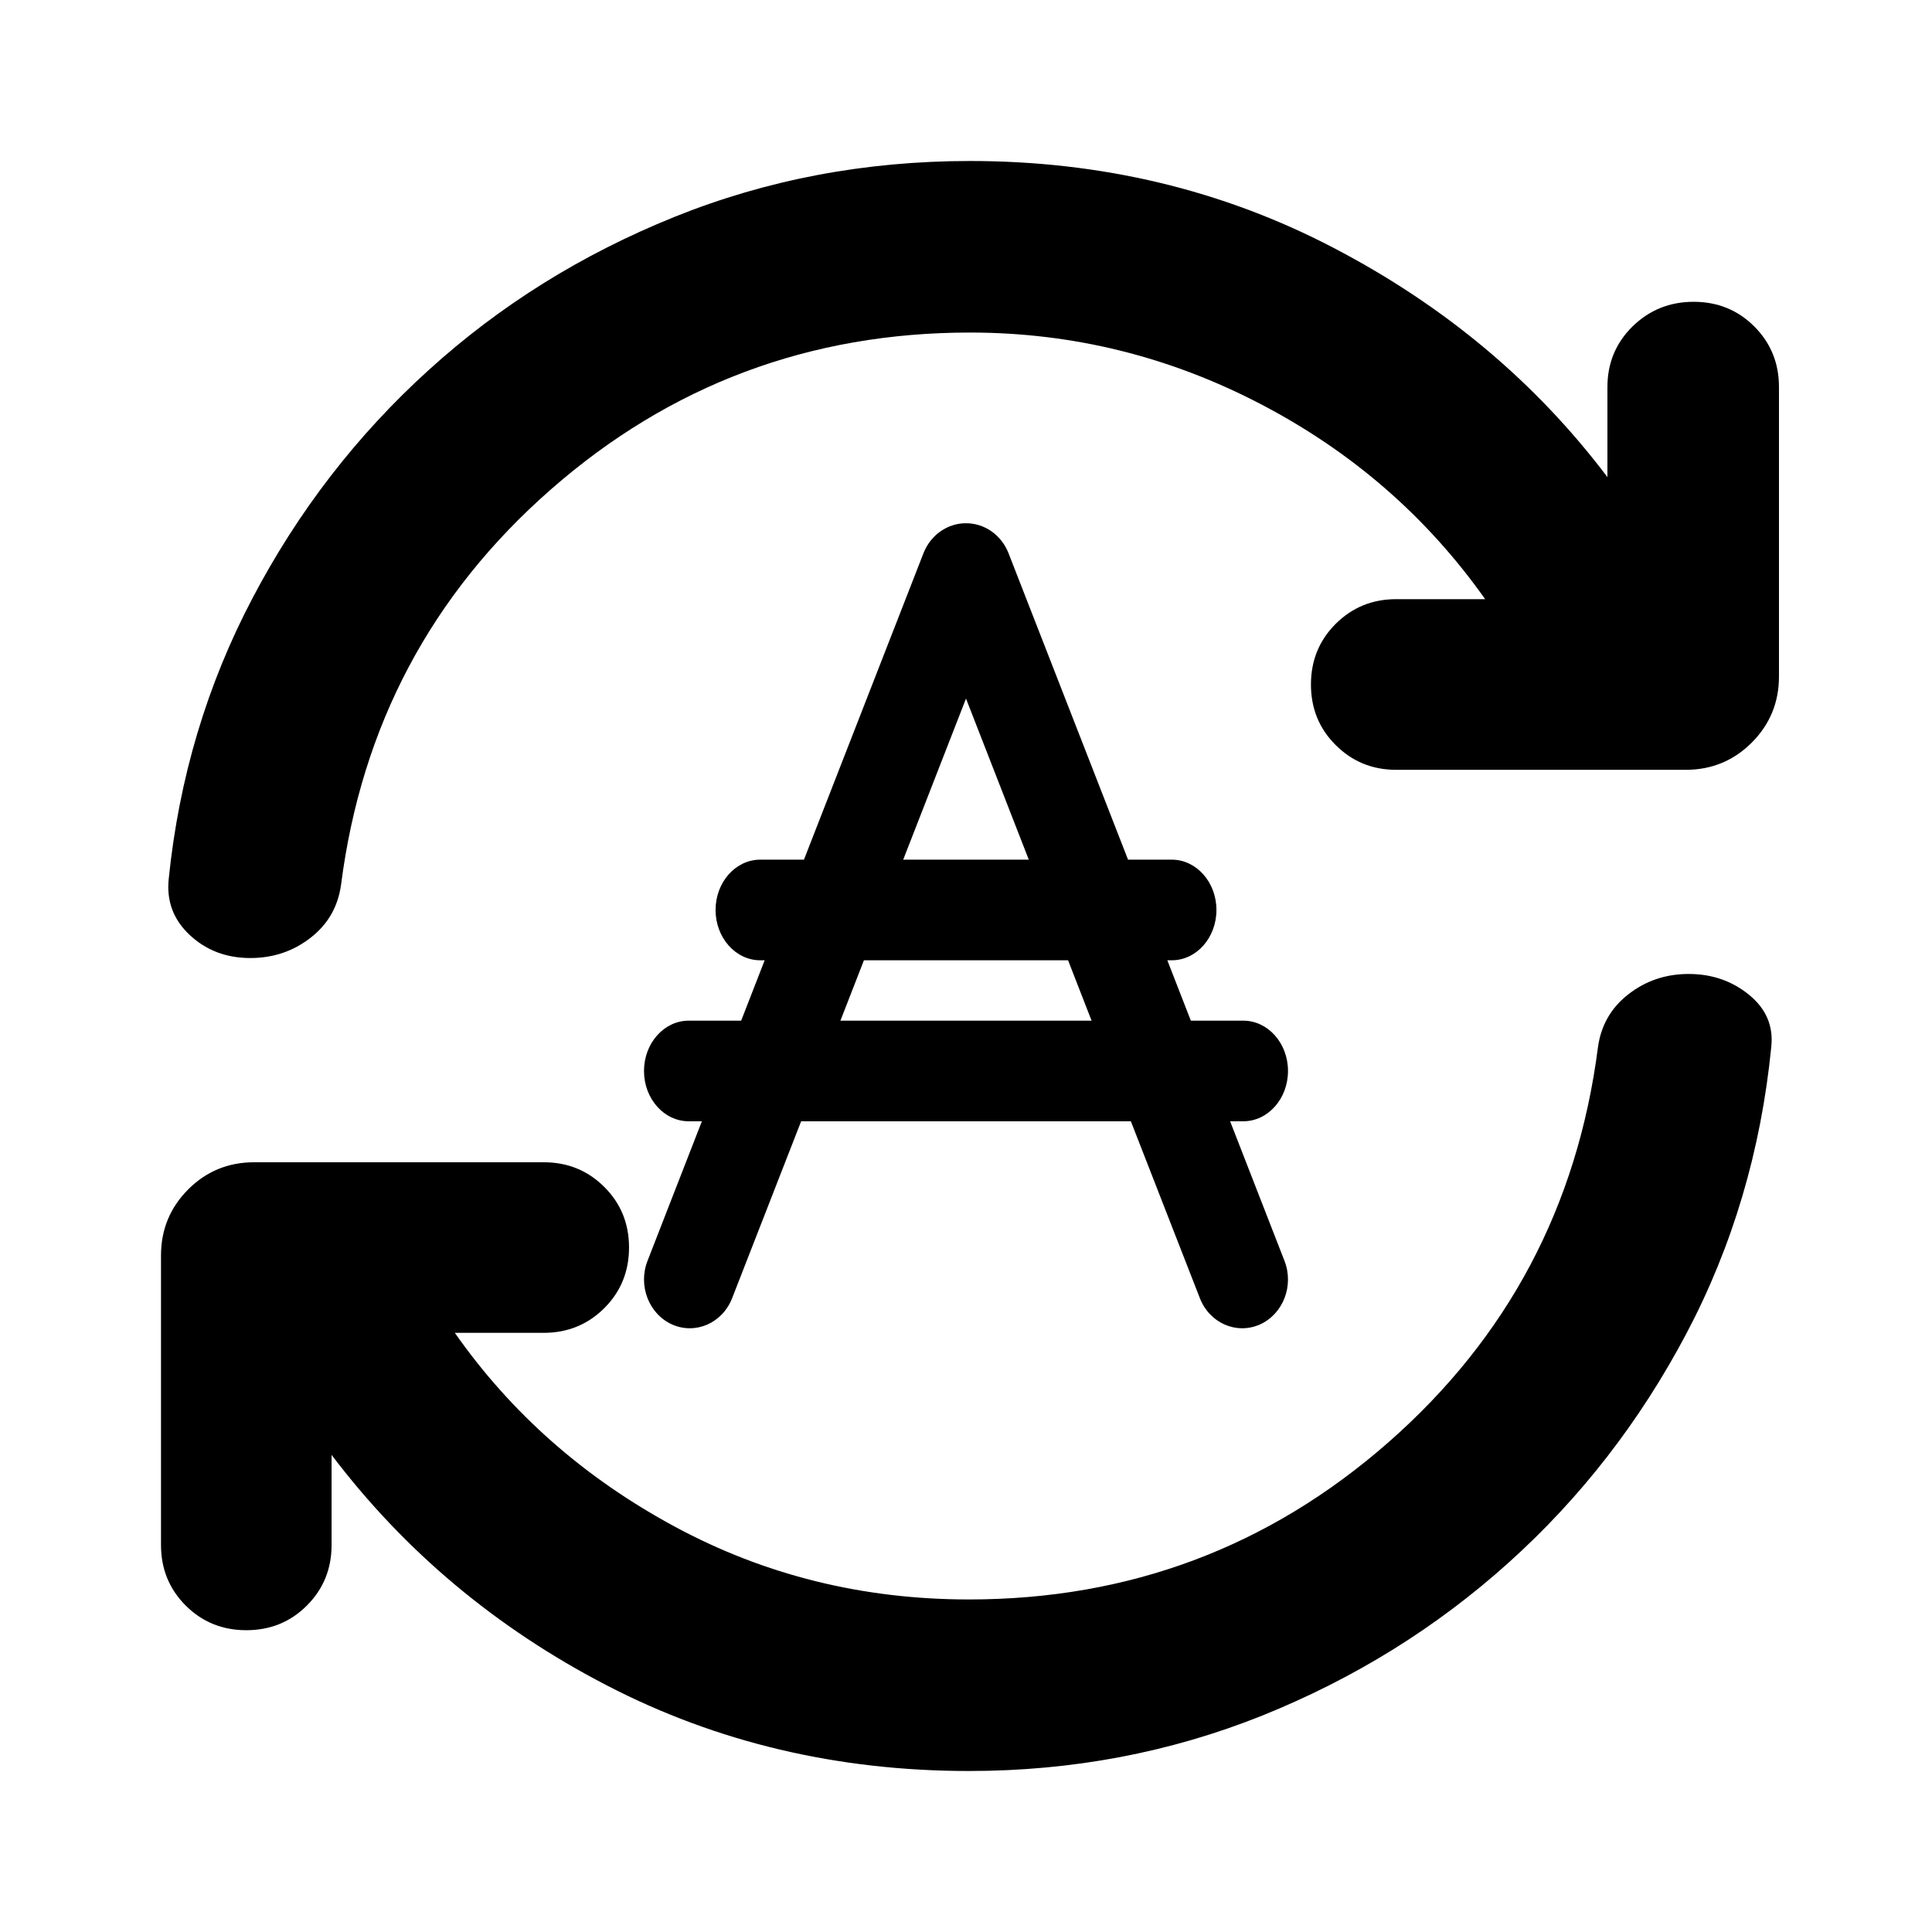
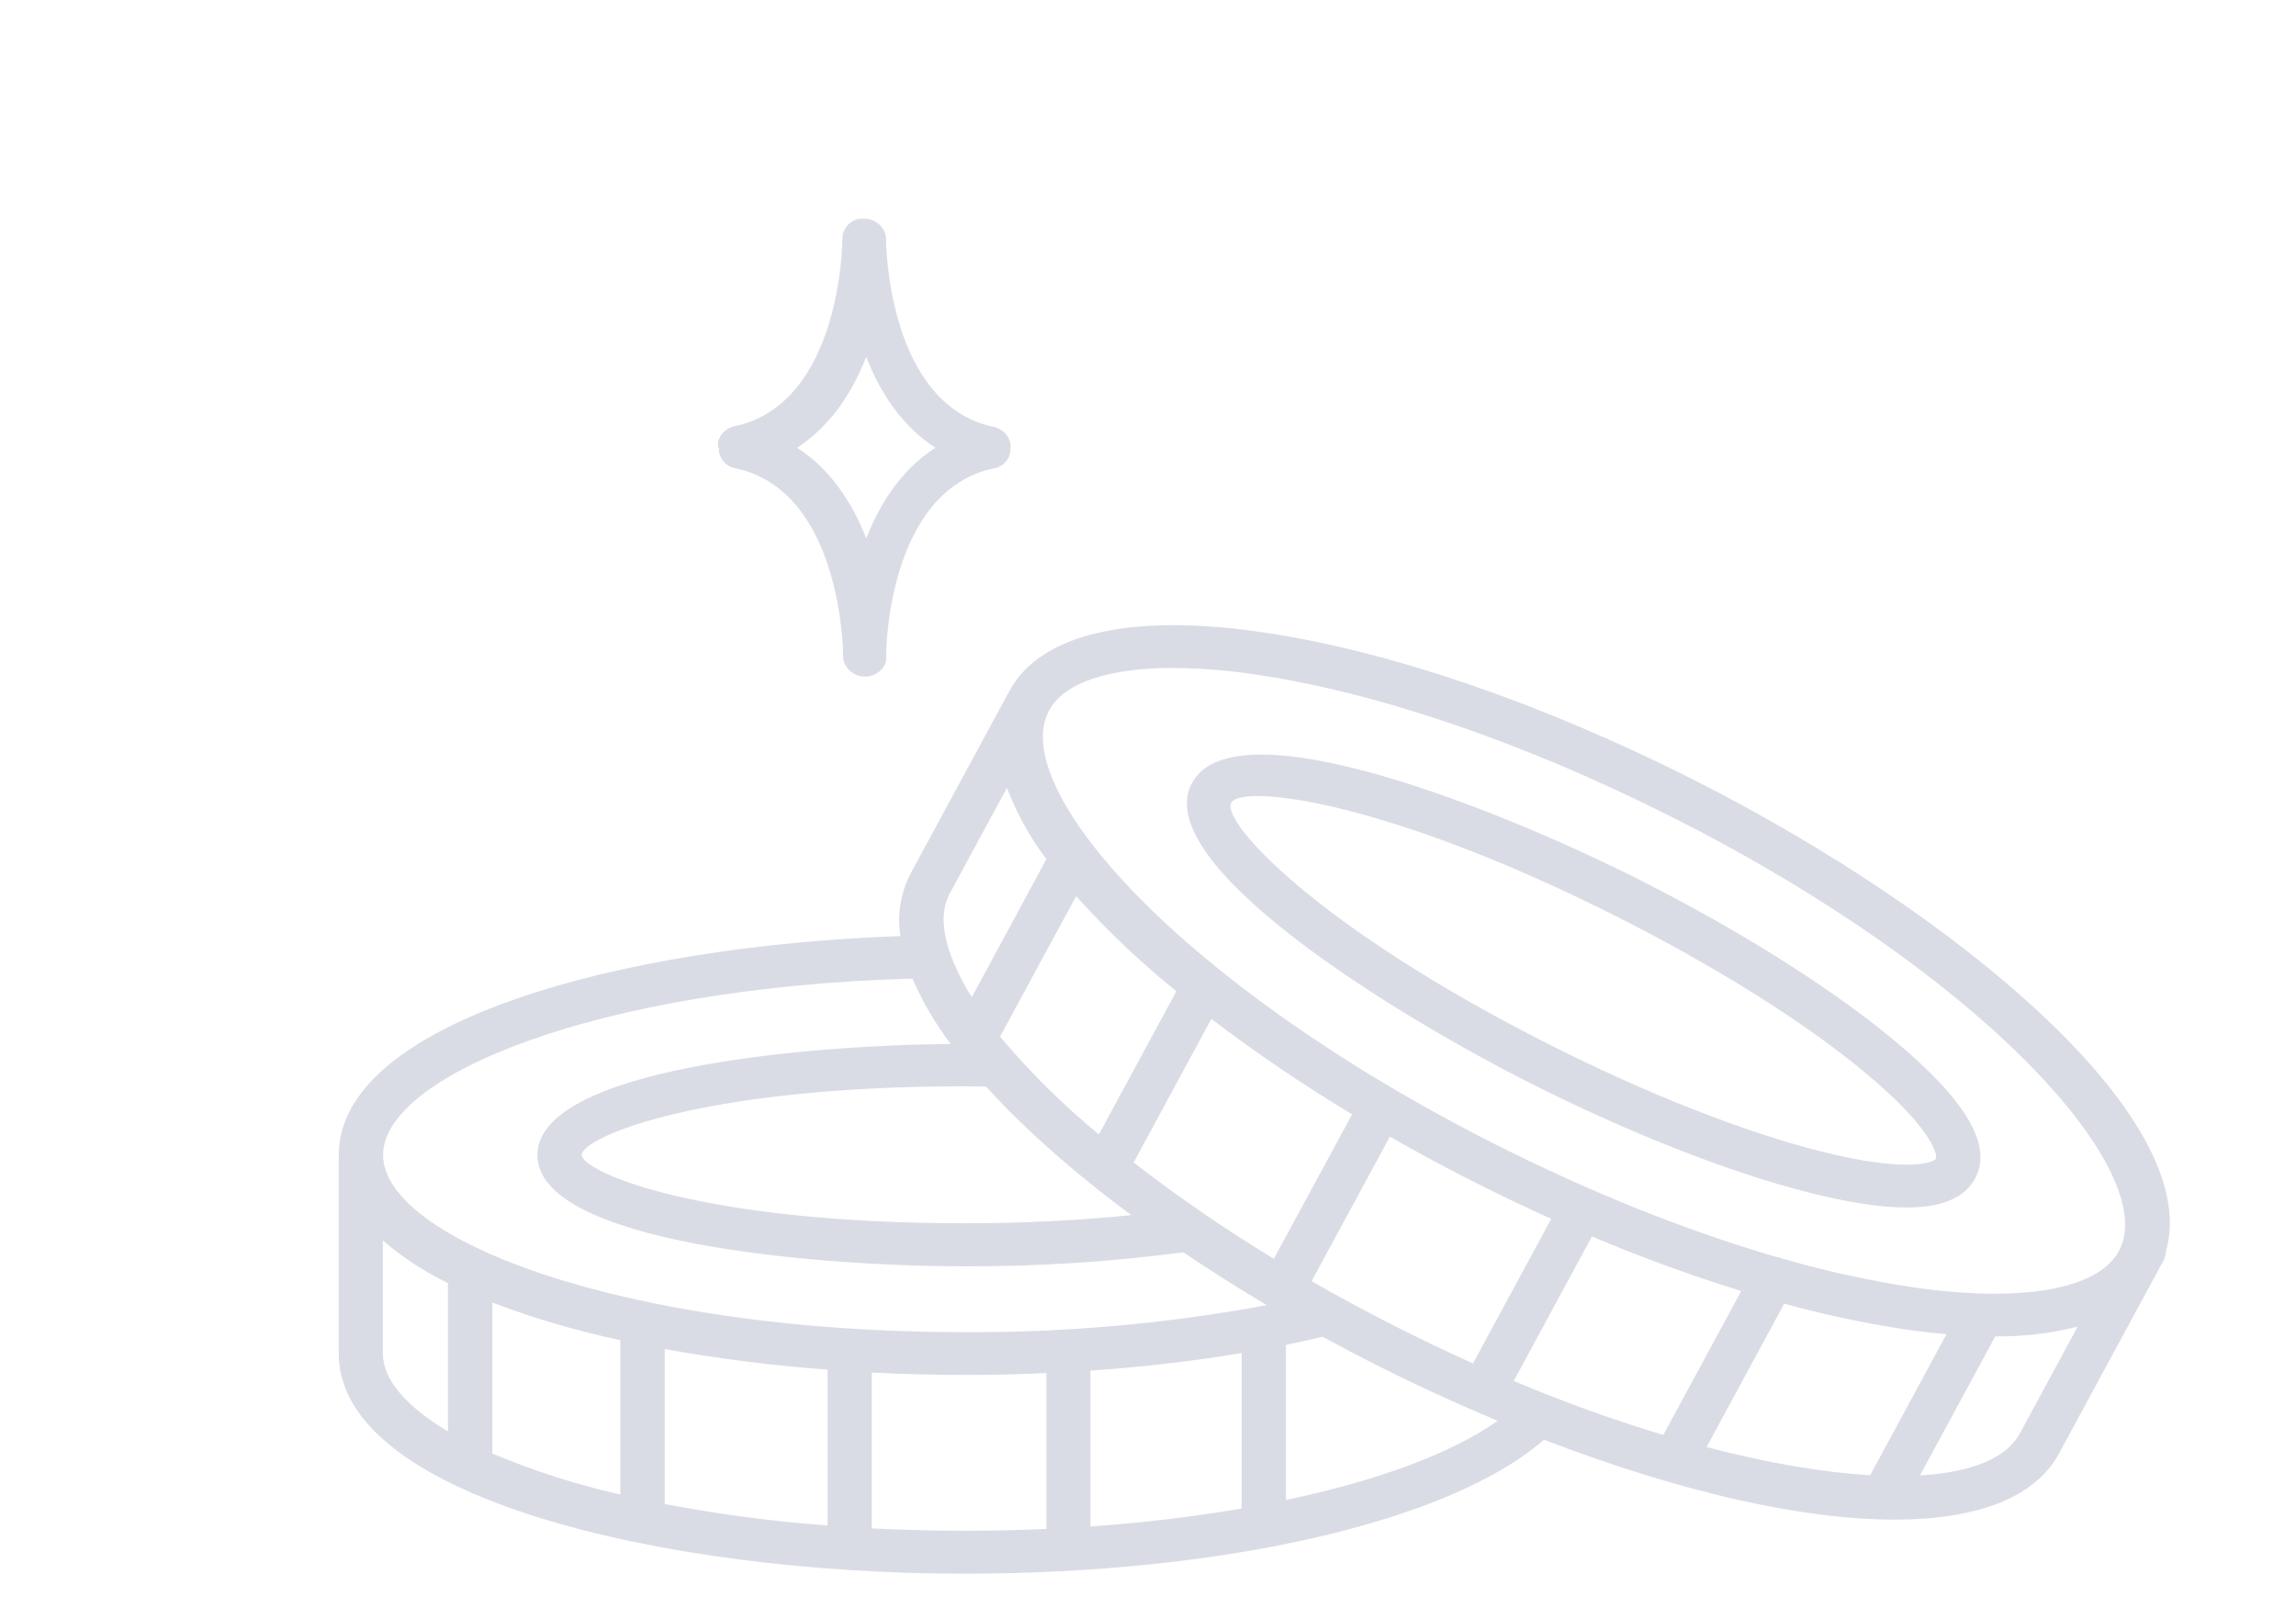
- <svg xmlns="http://www.w3.org/2000/svg" width="24" height="24" viewBox="0 0 24 24" fill="none">
-   <path d="M7.535 20.935C8.904 21.645 10.405 22 12.037 22C13.321 22 14.535 21.77 15.679 21.312C16.822 20.852 17.842 20.22 18.739 19.413C19.636 18.607 20.372 17.658 20.949 16.566C21.525 15.475 21.876 14.289 22.003 13.009C22.032 12.749 21.941 12.533 21.729 12.359C21.517 12.186 21.267 12.099 20.978 12.099C20.695 12.099 20.446 12.182 20.23 12.35C20.014 12.517 19.887 12.738 19.85 13.012C19.596 14.984 18.728 16.619 17.245 17.919C15.762 19.219 14.026 19.869 12.037 19.869C10.717 19.869 9.497 19.567 8.378 18.962C7.259 18.358 6.35 17.556 5.65 16.557H6.754C7.051 16.557 7.302 16.454 7.507 16.25C7.712 16.045 7.814 15.794 7.814 15.497C7.814 15.2 7.712 14.949 7.507 14.745C7.302 14.54 7.051 14.438 6.754 14.438H3.158C2.837 14.438 2.563 14.55 2.338 14.775C2.113 15.001 2 15.274 2 15.596V19.192C2 19.489 2.102 19.74 2.307 19.945C2.512 20.149 2.762 20.251 3.06 20.251C3.357 20.251 3.608 20.149 3.812 19.945C4.017 19.74 4.119 19.489 4.119 19.192V18.073C5.026 19.271 6.165 20.225 7.535 20.935Z" fill="black" />
-   <path d="M6.842 6.081C8.325 4.781 10.061 4.131 12.05 4.131C13.32 4.131 14.524 4.427 15.659 5.019C16.795 5.611 17.725 6.419 18.449 7.443H17.345C17.047 7.443 16.797 7.546 16.592 7.75C16.387 7.955 16.285 8.206 16.285 8.503C16.285 8.8 16.387 9.051 16.592 9.255C16.797 9.46 17.047 9.563 17.345 9.563H20.941C21.262 9.563 21.536 9.45 21.761 9.225C21.986 8.999 22.099 8.726 22.099 8.404V4.808C22.099 4.511 21.997 4.26 21.792 4.055C21.587 3.851 21.337 3.749 21.039 3.749C20.742 3.749 20.489 3.851 20.28 4.055C20.072 4.26 19.968 4.511 19.968 4.808V5.927C19.077 4.746 17.942 3.796 16.564 3.078C15.187 2.359 13.681 2 12.05 2C10.749 2 9.525 2.232 8.377 2.695C7.229 3.158 6.211 3.792 5.323 4.599C4.434 5.405 3.706 6.348 3.138 7.428C2.57 8.507 2.223 9.67 2.096 10.917C2.067 11.193 2.154 11.426 2.358 11.616C2.562 11.806 2.812 11.901 3.109 11.901C3.392 11.901 3.641 11.818 3.857 11.65C4.073 11.483 4.2 11.262 4.237 10.988C4.491 9.016 5.359 7.381 6.842 6.081Z" fill="black" />
-   <path fill-rule="evenodd" clip-rule="evenodd" d="M12 6.5C12.224 6.499 12.438 6.64 12.529 6.874L14.013 10.679H14.556C14.862 10.679 15.111 10.959 15.111 11.304C15.111 11.649 14.862 11.929 14.556 11.929H14.501L14.793 12.679H15.444C15.751 12.679 16 12.959 16 13.304C16 13.649 15.751 13.929 15.444 13.929H15.281L15.956 15.662C16.077 15.971 15.939 16.325 15.649 16.454C15.358 16.582 15.025 16.435 14.905 16.126L14.048 13.929H9.952L9.095 16.126C8.975 16.435 8.642 16.582 8.351 16.454C8.061 16.325 7.923 15.971 8.044 15.662L8.719 13.929H8.556C8.249 13.929 8 13.649 8 13.304C8 12.959 8.249 12.679 8.556 12.679H9.207L9.499 11.929H9.444C9.138 11.929 8.889 11.649 8.889 11.304C8.889 10.959 9.138 10.679 9.444 10.679H9.987L11.471 6.874C11.562 6.64 11.776 6.499 12 6.5ZM12 8.678L11.22 10.679H12.78L12 8.678ZM10.732 11.929L10.44 12.679H13.56L13.268 11.929H10.732Z" fill="black" />
+ <svg xmlns="http://www.w3.org/2000/svg" width="61" height="43" viewBox="0 0 61 43" fill="none">
+   <path d="M19.104 11.922V12.01C19.104 12.012 19.104 12.014 19.104 12.017C19.104 12.019 19.104 12.022 19.104 12.024C19.111 12.053 19.12 12.081 19.131 12.109L19.136 12.119C19.147 12.144 19.16 12.168 19.175 12.192V12.201C19.191 12.224 19.208 12.245 19.226 12.266L19.238 12.279C19.257 12.299 19.277 12.318 19.299 12.336L19.311 12.344C19.334 12.361 19.358 12.377 19.384 12.392C19.408 12.405 19.434 12.416 19.461 12.425H19.474C19.495 12.432 19.517 12.438 19.539 12.442C22.371 13.043 22.401 17.352 22.401 17.412V17.468C22.401 17.476 22.401 17.498 22.407 17.513C22.414 17.529 22.407 17.519 22.407 17.523C22.463 17.787 22.703 17.977 22.983 17.977C23.177 17.977 23.359 17.884 23.467 17.729C23.477 17.715 23.487 17.7 23.495 17.685C23.503 17.672 23.51 17.657 23.517 17.643V17.635C23.523 17.622 23.528 17.608 23.533 17.594V17.584C23.533 17.57 23.54 17.558 23.543 17.544C23.547 17.531 23.543 17.534 23.543 17.529V17.409C23.543 17.297 23.582 13.043 26.405 12.444C26.427 12.44 26.449 12.434 26.47 12.427H26.483C26.51 12.418 26.535 12.407 26.559 12.394C26.585 12.38 26.61 12.364 26.634 12.346L26.644 12.338C26.666 12.32 26.687 12.302 26.706 12.281L26.717 12.268C26.736 12.248 26.753 12.226 26.768 12.203L26.775 12.194C26.789 12.171 26.802 12.146 26.812 12.121C26.813 12.118 26.813 12.115 26.812 12.111C26.824 12.084 26.833 12.055 26.84 12.026V12.019C26.841 12.017 26.841 12.014 26.84 12.012C26.84 12 26.84 11.989 26.847 11.978V11.817C26.847 11.806 26.847 11.794 26.84 11.783C26.841 11.781 26.841 11.778 26.84 11.776V11.76C26.84 11.755 26.84 11.739 26.832 11.729L26.822 11.703L26.812 11.678L26.8 11.65C26.8 11.643 26.792 11.636 26.788 11.63C26.784 11.623 26.777 11.611 26.772 11.602L26.759 11.582C26.752 11.574 26.747 11.566 26.741 11.558C26.734 11.551 26.729 11.543 26.724 11.536L26.707 11.518L26.683 11.493L26.67 11.482L26.637 11.454L26.63 11.449C26.616 11.439 26.603 11.429 26.588 11.421C26.557 11.401 26.524 11.384 26.49 11.371L26.438 11.353C26.427 11.349 26.415 11.346 26.403 11.344C23.571 10.743 23.541 6.435 23.541 6.375V6.341C23.542 6.334 23.542 6.327 23.541 6.32C23.54 6.304 23.537 6.289 23.534 6.274C23.534 6.271 23.534 6.267 23.534 6.264C23.483 6.024 23.279 5.843 23.028 5.813H22.821L22.781 5.824H22.77C22.755 5.828 22.741 5.833 22.728 5.839H22.723C22.568 5.907 22.45 6.035 22.401 6.192C22.395 6.21 22.391 6.227 22.387 6.245V6.257C22.387 6.261 22.382 6.286 22.381 6.301C22.38 6.317 22.381 6.316 22.381 6.323V6.356C22.381 6.414 22.351 10.723 19.519 11.325C19.414 11.347 19.318 11.397 19.24 11.468L19.206 11.502L19.198 11.512C19.19 11.522 19.181 11.531 19.174 11.542L19.161 11.558L19.144 11.586L19.131 11.607C19.125 11.616 19.121 11.625 19.117 11.634C19.113 11.643 19.109 11.649 19.105 11.658L19.094 11.686C19.091 11.693 19.088 11.701 19.086 11.71C19.082 11.72 19.079 11.731 19.077 11.742C19.077 11.746 19.077 11.751 19.077 11.756C19.077 11.758 19.077 11.761 19.077 11.763V11.878C19.077 11.888 19.104 11.91 19.104 11.922ZM23.014 9.485C23.369 10.397 23.938 11.306 24.851 11.896C23.938 12.485 23.369 13.394 23.014 14.306C22.659 13.394 22.09 12.485 21.178 11.896C22.09 11.3 22.659 10.395 23.014 9.482V9.485Z" fill="#DADCE5" />
+   <path d="M57.545 33.249C58.556 29.729 52.016 24.264 44.976 20.709C40.98 18.691 36.943 17.305 33.602 16.808C30.055 16.278 27.647 16.828 26.82 18.355L24.195 23.206C23.926 23.72 23.831 24.303 23.924 24.872C16.421 25.132 9 27.179 9 30.688V35.968C9 39.764 17.564 41.813 25.622 41.813C32.536 41.813 38.538 40.421 41.021 38.254C44.693 39.665 47.912 40.377 50.335 40.377C52.527 40.377 54.069 39.795 54.705 38.617L57.476 33.499C57.519 33.422 57.542 33.336 57.545 33.249ZM31.179 17.749C31.933 17.755 32.685 17.816 33.429 17.933C36.645 18.413 40.555 19.757 44.435 21.717C52.81 25.946 57.404 31.183 56.296 33.239C55.737 34.275 53.659 34.627 50.736 34.19C49.597 34.014 48.471 33.765 47.365 33.444C47.312 33.42 47.255 33.404 47.196 33.397C44.831 32.711 42.275 31.691 39.731 30.406C31.356 26.177 26.762 20.938 27.87 18.882C28.264 18.14 29.45 17.747 31.17 17.747L31.179 17.749ZM49.686 39.197C48.431 39.124 46.954 38.872 45.34 38.45L47.403 34.638C48.436 34.923 49.486 35.148 50.547 35.312C50.952 35.372 51.341 35.418 51.714 35.45L49.686 39.197ZM41.111 37.056C40.814 36.94 40.515 36.817 40.217 36.692L42.295 32.853C43.59 33.401 44.914 33.885 46.26 34.303L44.192 38.125C43.195 37.829 42.163 37.472 41.108 37.056L41.111 37.056ZM32.988 35.951V40.082C31.659 40.307 30.318 40.466 28.971 40.558V36.417C30.317 36.327 31.658 36.171 32.988 35.951ZM31.254 26.338L29.195 30.143C28.24 29.355 27.361 28.485 26.57 27.543L28.591 23.81C29.407 24.72 30.298 25.565 31.254 26.338ZM26.197 28.87C27.21 29.988 28.522 31.148 30.056 32.287C28.582 32.433 27.101 32.505 25.619 32.502C18.73 32.502 15.512 31.183 15.452 30.683C15.512 30.182 18.729 28.863 25.619 28.863C25.82 28.866 26.006 28.868 26.197 28.87ZM30.118 30.888L32.183 27.073C33.381 27.983 34.629 28.829 35.923 29.608L33.844 33.446C32.553 32.663 31.308 31.809 30.118 30.888ZM37.097 35.254C36.327 34.865 35.575 34.459 34.846 34.042L36.926 30.201C37.663 30.623 38.416 31.029 39.176 31.412C39.856 31.756 40.538 32.08 41.213 32.385L39.134 36.227C38.455 35.921 37.776 35.596 37.097 35.254ZM34.165 35.733C34.496 35.666 34.82 35.594 35.139 35.518C35.601 35.771 36.072 36.018 36.553 36.261C37.624 36.803 38.71 37.297 39.788 37.752C38.554 38.624 36.584 39.346 34.165 39.855L34.165 35.733ZM25.238 23.73L26.752 20.935C27.01 21.61 27.363 22.247 27.8 22.828L25.82 26.494C25.568 26.105 25.366 25.688 25.217 25.252C25.014 24.637 25.023 24.126 25.238 23.73ZM24.241 26.002C24.509 26.617 24.851 27.2 25.259 27.738C21.259 27.774 14.278 28.423 14.278 30.692C14.278 33.028 21.699 33.646 25.621 33.646C27.567 33.654 29.511 33.529 31.438 33.273C32.144 33.75 32.883 34.219 33.656 34.679L33.537 34.698C33.486 34.702 33.437 34.711 33.389 34.727C30.828 35.185 28.228 35.409 25.624 35.396C16.522 35.396 10.178 32.911 10.178 30.688C10.172 28.599 15.816 26.237 24.241 26.002ZM16.482 35.609V39.71C15.317 39.447 14.18 39.083 13.082 38.622V34.61C14.187 35.029 15.324 35.363 16.482 35.609ZM17.661 35.845C19.092 36.102 20.536 36.285 21.987 36.392V40.533C20.535 40.425 19.09 40.234 17.661 39.962V35.845ZM10.172 35.962V32.96C10.694 33.409 11.276 33.789 11.901 34.092V38.031C10.789 37.371 10.172 36.655 10.172 35.962ZM23.161 40.61V36.468C23.98 36.51 24.804 36.532 25.626 36.532C26.359 36.532 27.084 36.516 27.8 36.483V40.624C27.085 40.657 26.36 40.673 25.626 40.673C24.777 40.672 23.955 40.65 23.161 40.61ZM53.663 38.087C53.301 38.755 52.359 39.122 51.01 39.202L53.01 35.508C53.748 35.517 54.485 35.43 55.199 35.249L53.663 38.087Z" fill="#DADCE5" />
+   <path d="M40.61 28.756C43.29 30.109 45.938 31.151 48.07 31.689C49.108 31.952 49.964 32.084 50.642 32.084C51.59 32.084 52.195 31.828 52.474 31.314C52.951 30.433 52.233 29.22 50.28 27.606C48.604 26.222 46.207 24.715 43.527 23.361C39.935 21.549 32.823 18.672 31.669 20.804C30.515 22.937 37.015 26.939 40.61 28.756ZM32.708 21.331C32.769 21.217 33.009 21.151 33.414 21.151C34.815 21.151 38.192 21.948 42.986 24.37C45.587 25.684 47.906 27.139 49.516 28.47C51.318 29.958 51.487 30.687 51.432 30.788C51.378 30.888 50.662 31.171 48.368 30.591C46.319 30.073 43.759 29.064 41.155 27.75C34.982 24.63 32.438 21.836 32.712 21.331L32.708 21.331Z" fill="#DADCE5" />
</svg>
